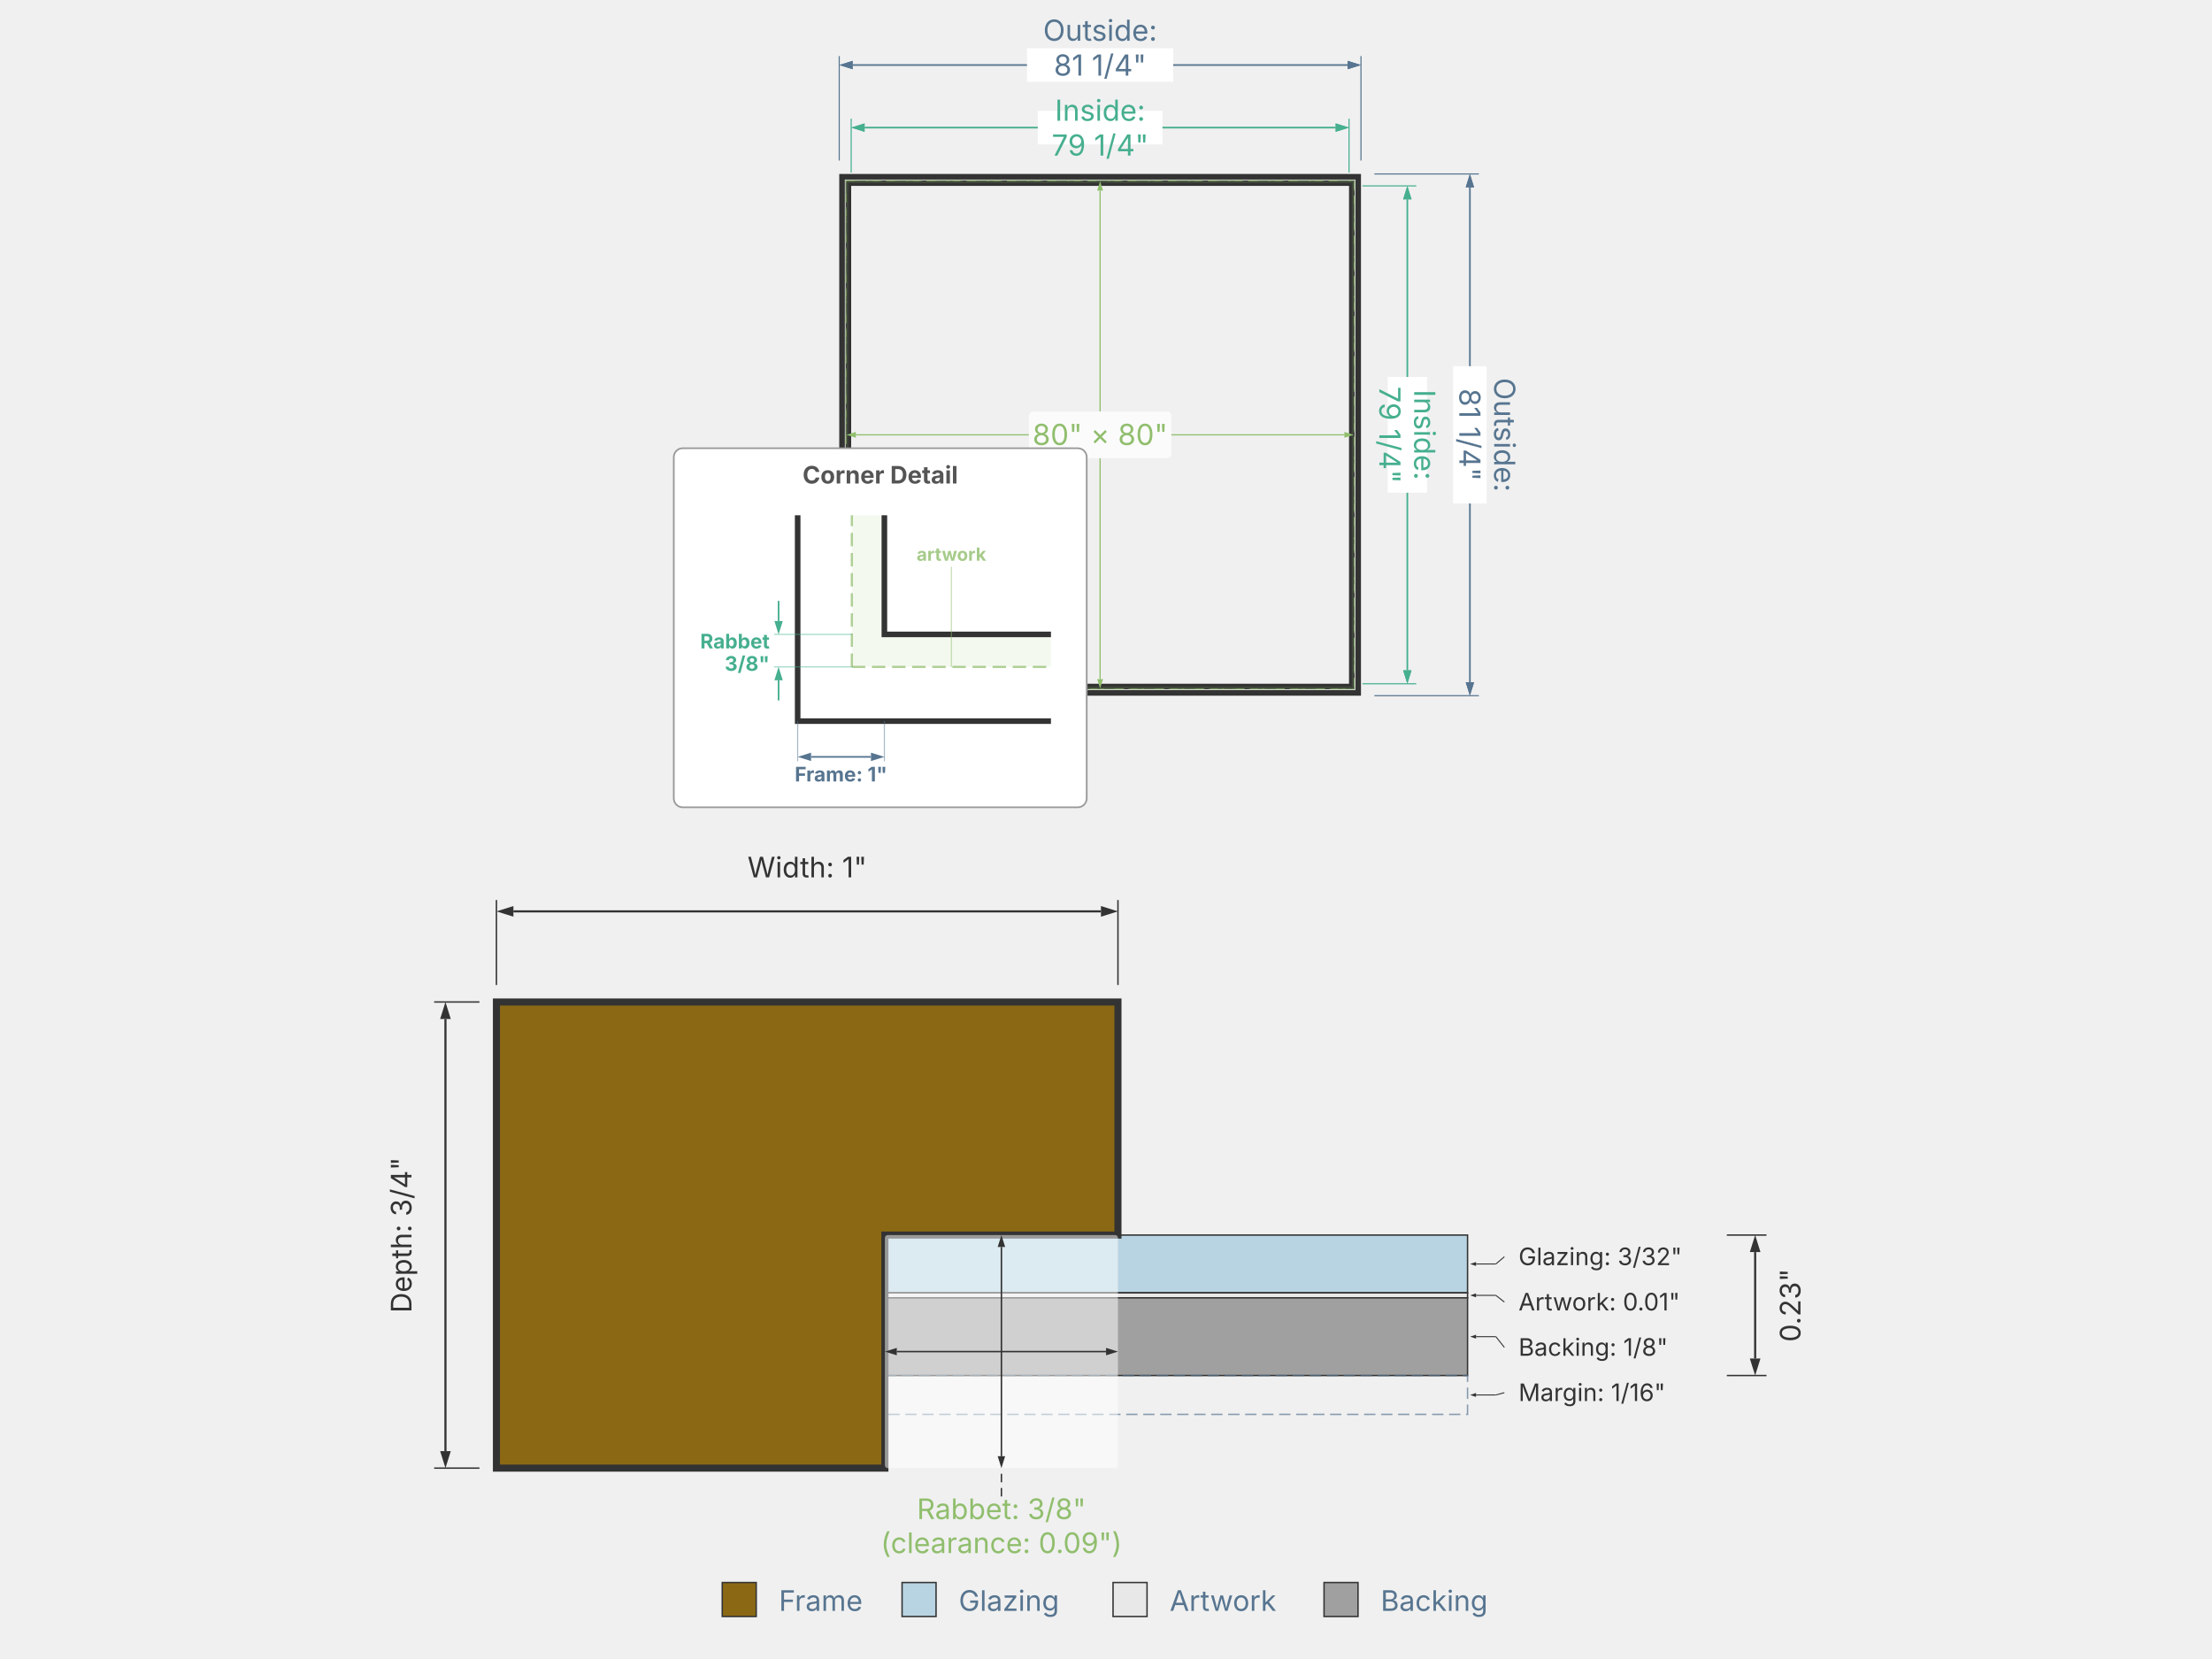
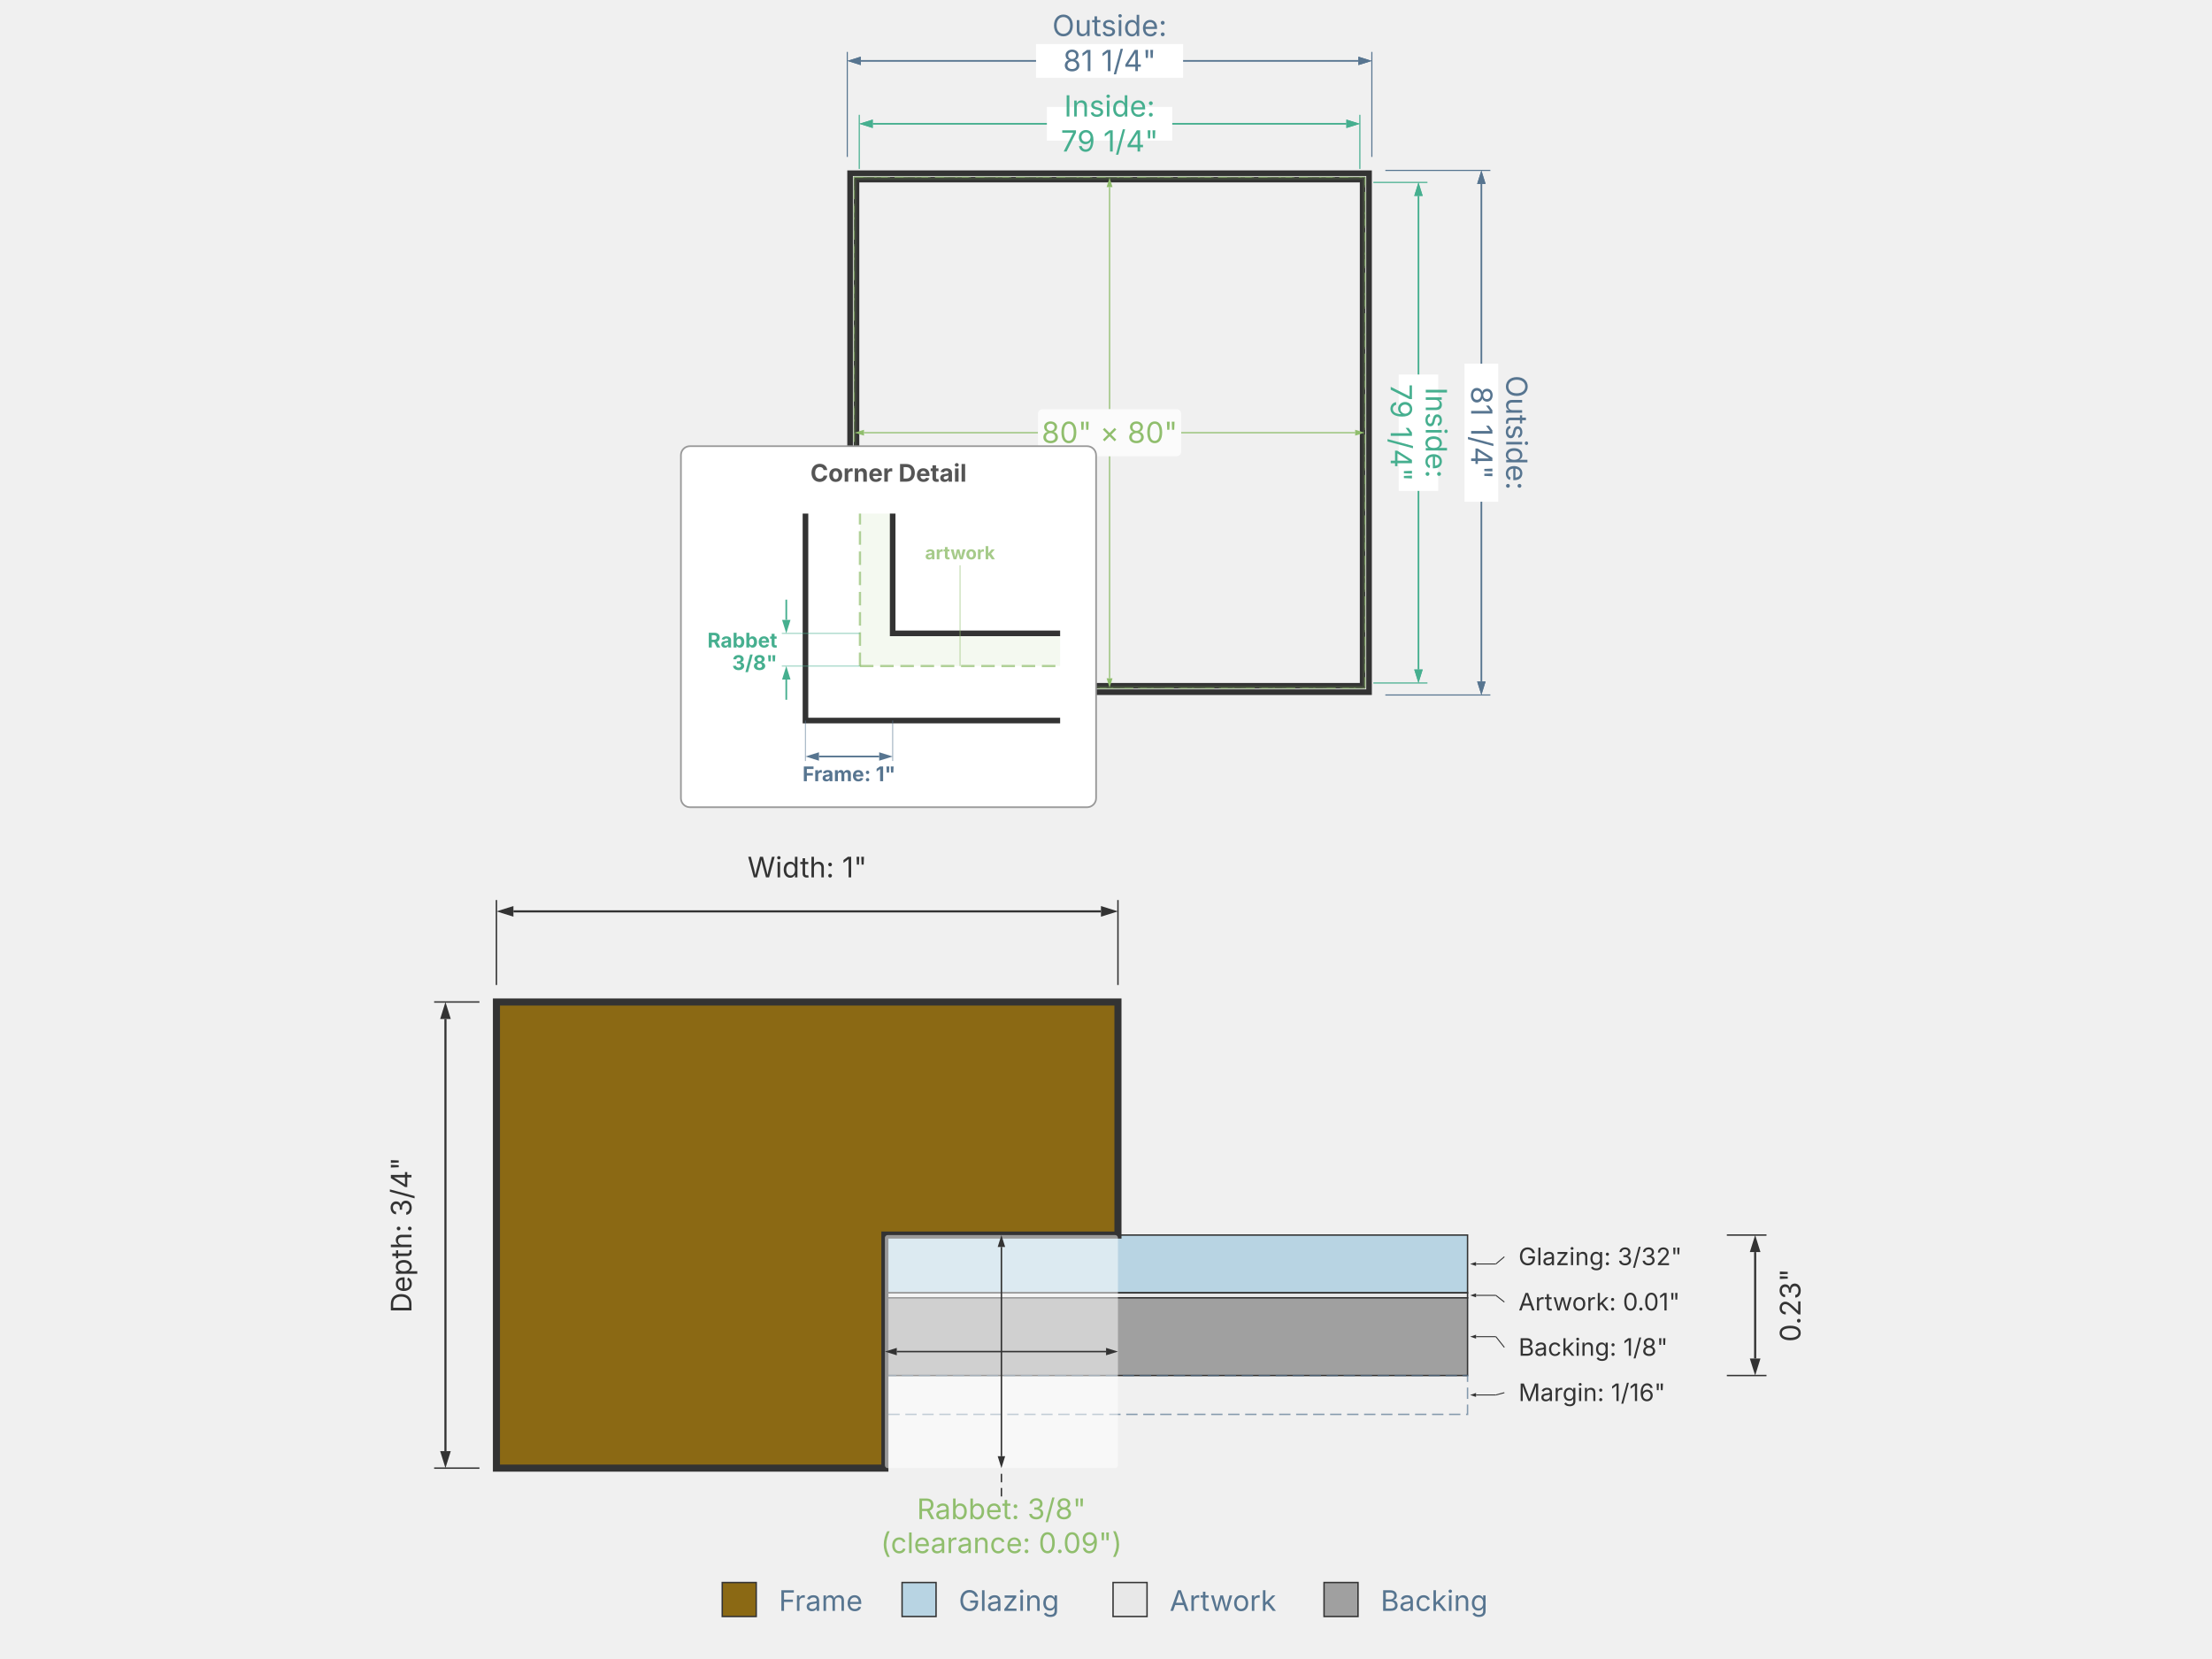
<svg xmlns="http://www.w3.org/2000/svg" viewBox="0 0 800.00 600.00">
-   <g id="plan-view" transform="translate(74.63, 6.55) scale(0.8081)">
+   <g id="plan-view" transform="translate(76.29, 4.96) scale(0.8125)">
    <defs>
      <pattern id="hatch" patternUnits="userSpaceOnUse" width="4" height="4">
        <path d="M-1,1 l2,-2 M0,4 l4,-4 M3,5 l2,-2" stroke="#CCCCCC" stroke-width="0.5" />
      </pattern>
    </defs>
    <g id="geometry">
      <rect x="284.50" y="71.00" width="231.00" height="231.00" stroke="#333333" stroke-width="2.5" fill="none" />
      <rect x="287.34" y="73.84" width="225.31" height="225.31" stroke="#333333" stroke-width="2.5" fill="none" />
    </g>
    <g id="rabbet-overlap">
      <path d="M286.28,72.78 h227.45 v227.45 h-227.45 Z M287.34,73.84 v225.31 h225.31 v-225.31 Z" fill="#90be6d" fill-opacity="0.15" fill-rule="evenodd" stroke="none" />
      <rect x="286.28" y="72.78" width="227.45" height="227.45" fill="none" stroke="#90be6d" stroke-width="0.40" stroke-dasharray="4,2" stroke-opacity="0.5" />
    </g>
    <g id="content-boundary">
      <rect x="286.28" y="72.78" width="227.45" height="227.45" stroke="#90be6d" stroke-width="0.5" stroke-dasharray="6,3" fill="none" opacity="0.5" />
    </g>
    <g id="dimensions">
      <g class="dimension">
        <line x1="288.59" y1="69.09" x2="288.59" y2="45.00" stroke="#46af8f" stroke-width="0.5" />
        <line x1="511.41" y1="69.09" x2="511.41" y2="45.00" stroke="#46af8f" stroke-width="0.5" />
        <polygon points="288.59,49.00 294.59,50.88 294.59,47.12" fill="#46af8f" data-arrow="true" />
        <line x1="294.59" y1="49.00" x2="505.41" y2="49.00" stroke="#46af8f" stroke-width="0.75" />
        <polygon points="511.41,49.00 505.41,47.12 505.41,50.88" fill="#46af8f" data-arrow="true" />
        <rect x="372.10" y="41.50" width="55.80" height="15.00" fill="#FFFFFF" stroke="none" />
        <polygon points="288.59,49.00 294.59,50.88 294.59,47.12" fill="#46af8f" data-arrow="true" />
        <polygon points="511.41,49.00 505.41,47.12 505.41,50.88" fill="#46af8f" data-arrow="true" />
      </g>
      <g class="dimension">
        <line x1="283.25" y1="63.75" x2="283.25" y2="17.00" stroke="#577590" stroke-width="0.5" />
        <line x1="516.75" y1="63.75" x2="516.75" y2="17.00" stroke="#577590" stroke-width="0.5" />
        <polygon points="283.25,21.00 289.25,22.88 289.25,19.12" fill="#577590" data-arrow="true" />
        <line x1="289.25" y1="21.00" x2="510.75" y2="21.00" stroke="#577590" stroke-width="0.75" />
        <polygon points="516.75,21.00 510.75,19.12 510.75,22.88" fill="#577590" data-arrow="true" />
        <rect x="367.28" y="13.50" width="65.44" height="15.00" fill="#FFFFFF" stroke="none" />
        <polygon points="283.25,21.00 289.25,22.88 289.25,19.12" fill="#577590" data-arrow="true" />
        <polygon points="516.75,21.00 510.75,19.12 510.75,22.88" fill="#577590" data-arrow="true" />
      </g>
      <g class="dimension">
        <line x1="517.41" y1="75.09" x2="541.50" y2="75.09" stroke="#46af8f" stroke-width="0.5" />
        <line x1="517.41" y1="297.91" x2="541.50" y2="297.91" stroke="#46af8f" stroke-width="0.5" />
        <polygon points="537.50,75.09 535.62,81.09 539.38,81.09" fill="#46af8f" data-arrow="true" />
        <line x1="537.50" y1="81.09" x2="537.50" y2="291.91" stroke="#46af8f" stroke-width="0.75" />
        <polygon points="537.50,297.91 539.38,291.91 535.62,291.91" fill="#46af8f" data-arrow="true" />
        <rect x="528.70" y="160.60" width="17.60" height="51.80" fill="#FFFFFF" stroke="none" />
        <polygon points="537.50,75.09 535.62,81.09 539.38,81.09" fill="#46af8f" data-arrow="true" />
        <polygon points="537.50,297.91 539.38,291.91 535.62,291.91" fill="#46af8f" data-arrow="true" />
      </g>
      <g class="dimension">
        <line x1="522.75" y1="69.75" x2="569.50" y2="69.75" stroke="#577590" stroke-width="0.5" />
        <line x1="522.75" y1="303.25" x2="569.50" y2="303.25" stroke="#577590" stroke-width="0.5" />
        <polygon points="565.50,69.75 563.62,75.75 567.38,75.75" fill="#577590" data-arrow="true" />
        <line x1="565.50" y1="75.75" x2="565.50" y2="297.25" stroke="#577590" stroke-width="0.75" />
        <polygon points="565.50,303.25 567.38,297.25 563.62,297.25" fill="#577590" data-arrow="true" />
        <rect x="558.00" y="155.78" width="15.00" height="61.44" fill="#FFFFFF" stroke="none" />
        <polygon points="565.50,69.75 563.62,75.75 567.38,75.75" fill="#577590" data-arrow="true" />
        <polygon points="565.50,303.25 567.38,297.25 563.62,297.25" fill="#577590" data-arrow="true" />
      </g>
-       <text transform="translate(400.00, 41.20)" fill="#46af8f" font-family="Inter, system-ui, -apple-system, sans-serif" font-size="13px" text-anchor="middle" dominant-baseline="central">Inside:</text>
-       <text transform="translate(400.00, 56.80)" fill="#46af8f" font-family="Inter, system-ui, -apple-system, sans-serif" font-size="13px" text-anchor="middle" dominant-baseline="central">79 1/4"</text>
-       <text transform="translate(400.00, 5.40)" fill="#577590" font-family="Inter, system-ui, -apple-system, sans-serif" font-size="13px" text-anchor="middle" dominant-baseline="central">Outside:</text>
-       <text transform="translate(400.00, 21.00)" fill="#577590" font-family="Inter, system-ui, -apple-system, sans-serif" font-size="13px" text-anchor="middle" dominant-baseline="central">81 1/4"</text>
-       <text transform="rotate(90 545.30 186.50)" x="545.30" y="186.50" fill="#46af8f" font-family="Inter, system-ui, -apple-system, sans-serif" font-size="13px" text-anchor="middle" dominant-baseline="central">Inside:</text>
-       <text transform="rotate(90 529.70 186.50)" x="529.70" y="186.50" fill="#46af8f" font-family="Inter, system-ui, -apple-system, sans-serif" font-size="13px" text-anchor="middle" dominant-baseline="central">79 1/4"</text>
-       <text transform="rotate(90 581.10 186.50)" x="581.10" y="186.50" fill="#577590" font-family="Inter, system-ui, -apple-system, sans-serif" font-size="13px" text-anchor="middle" dominant-baseline="central">Outside:</text>
-       <text transform="rotate(90 565.50 186.50)" x="565.50" y="186.50" fill="#577590" font-family="Inter, system-ui, -apple-system, sans-serif" font-size="13px" text-anchor="middle" dominant-baseline="central">81 1/4"</text>
+       <text transform="translate(400.00, 45.75)" fill="#46af8f" font-family="Inter, system-ui, -apple-system, sans-serif" font-size="13px" text-anchor="middle">Inside:</text>
+       <text transform="translate(400.00, 61.35)" fill="#46af8f" font-family="Inter, system-ui, -apple-system, sans-serif" font-size="13px" text-anchor="middle">79 1/4"</text>
+       <text transform="translate(400.00, 9.95)" fill="#577590" font-family="Inter, system-ui, -apple-system, sans-serif" font-size="13px" text-anchor="middle">Outside:</text>
+       <text transform="translate(400.00, 25.55)" fill="#577590" font-family="Inter, system-ui, -apple-system, sans-serif" font-size="13px" text-anchor="middle">81 1/4"</text>
+       <text transform="rotate(90 545.30 186.50)" x="545.30" y="191.05" fill="#46af8f" font-family="Inter, system-ui, -apple-system, sans-serif" font-size="13px" text-anchor="middle">Inside:</text>
+       <text transform="rotate(90 529.70 186.50)" x="529.70" y="191.05" fill="#46af8f" font-family="Inter, system-ui, -apple-system, sans-serif" font-size="13px" text-anchor="middle">79 1/4"</text>
+       <text transform="rotate(90 581.10 186.50)" x="581.10" y="191.05" fill="#577590" font-family="Inter, system-ui, -apple-system, sans-serif" font-size="13px" text-anchor="middle">Outside:</text>
+       <text transform="rotate(90 565.50 186.50)" x="565.50" y="191.05" fill="#577590" font-family="Inter, system-ui, -apple-system, sans-serif" font-size="13px" text-anchor="middle">81 1/4"</text>
    </g>
    <g id="artwork-indicator">
      <polygon points="286.48,186.50 290.68,187.81 290.68,185.19" fill="#90be6d" data-arrow="true" />
      <line x1="290.68" y1="186.50" x2="368.14" y2="186.50" stroke="#90be6d" stroke-width="0.525" />
      <line x1="431.86" y1="186.50" x2="509.32" y2="186.50" stroke="#90be6d" stroke-width="0.525" />
      <polygon points="513.52,186.50 509.32,185.19 509.32,187.81" fill="#90be6d" data-arrow="true" />
      <polygon points="400.00,72.98 398.69,77.18 401.31,77.18" fill="#90be6d" data-arrow="true" />
      <line x1="400.00" y1="77.18" x2="400.00" y2="176.05" stroke="#90be6d" stroke-width="0.525" />
      <line x1="400.00" y1="196.95" x2="400.00" y2="295.82" stroke="#90be6d" stroke-width="0.525" />
      <polygon points="400.00,300.02 401.31,295.82 398.69,295.82" fill="#90be6d" data-arrow="true" />
      <rect x="368.14" y="176.05" width="63.72" height="20.90" fill="#FFFFFF" fill-opacity="0.75" stroke="none" rx="2" />
      <text transform="translate(400.00, 191.05)" fill="#90be6d" font-family="Inter, system-ui, -apple-system, sans-serif" font-size="13.00px" text-anchor="middle">80" × 80"</text>
    </g>
    <g id="corner-detail">
      <defs>
        <clipPath id="corner-detail-clip">
          <rect x="213.20" y="216.50" width="176.80" height="132.70" />
        </clipPath>
      </defs>
      <rect x="209.20" y="192.50" width="184.80" height="160.70" fill="#FFFFFF" stroke="#999" stroke-width="0.75" rx="4" />
      <text transform="translate(301.60, 208.30)" fill="#555" font-family="Inter, system-ui, -apple-system, sans-serif" font-size="10.8" font-weight="bold" text-anchor="middle">Corner Detail</text>
      <g clip-path="url(#corner-detail-clip)">
        <path d="M288.89,222.50 V290.37 H378.00 V275.82 H303.45 V222.50 H288.89 Z" fill="#90be6d" fill-opacity="0.10" stroke="none" />
        <line x1="288.89" y1="290.37" x2="378.00" y2="290.37" stroke="#90be6d" stroke-width="1" stroke-dasharray="6,3" opacity="0.7" />
        <line x1="288.89" y1="290.37" x2="288.89" y2="222.50" stroke="#90be6d" stroke-width="1" stroke-dasharray="6,3" opacity="0.7" />
        <polyline points="264.64,222.50 264.64,314.63 378.00,314.63" fill="none" stroke="#333333" stroke-width="2.5" stroke-linejoin="miter" />
        <polyline points="303.45,222.50 303.45,275.82 378.00,275.82" fill="none" stroke="#333333" stroke-width="2.5" stroke-linejoin="miter" />
      </g>
      <defs>
        <clipPath id="corner-detail-annot-clip">
          <rect x="211.20" y="194.50" width="180.80" height="156.70" />
        </clipPath>
      </defs>
      <g clip-path="url(#corner-detail-annot-clip)">
        <line x1="264.64" y1="314.63" x2="264.64" y2="332.63" stroke="#577590" stroke-width="0.5" opacity="0.5" />
        <line x1="303.45" y1="314.63" x2="303.45" y2="332.63" stroke="#577590" stroke-width="0.5" opacity="0.5" />
        <polygon points="264.64,330.63 270.64,332.50 270.64,328.75" fill="#577590" data-arrow="true" />
        <line x1="270.64" y1="330.63" x2="297.45" y2="330.63" stroke="#577590" stroke-width="0.75" />
        <polygon points="303.45,330.63 297.45,328.75 297.45,332.50" fill="#577590" data-arrow="true" />
        <text transform="translate(284.04, 341.63)" font-family="Inter, system-ui, -apple-system, sans-serif" font-size="9.0px" fill="#577590" font-weight="bold" text-anchor="middle">Frame: 1"</text>
        <line x1="288.89" y1="275.82" x2="254.10" y2="275.82" stroke="#46af8f" stroke-width="0.5" opacity="0.5" />
        <line x1="288.89" y1="290.37" x2="254.10" y2="290.37" stroke="#46af8f" stroke-width="0.5" opacity="0.5" />
        <line x1="256.10" y1="260.82" x2="256.10" y2="269.82" stroke="#46af8f" stroke-width="0.75" />
        <polygon points="256.10,275.82 257.98,269.82 254.23,269.82" fill="#46af8f" data-arrow="true" />
        <line x1="256.10" y1="305.37" x2="256.10" y2="296.37" stroke="#46af8f" stroke-width="0.75" />
        <polygon points="256.10,290.37 254.23,296.37 257.98,296.37" fill="#46af8f" data-arrow="true" />
        <text transform="translate(252.10, 282.10)" fill="#46af8f" font-family="Inter, system-ui, -apple-system, sans-serif" font-size="9.0" text-anchor="end" font-weight="bold">Rabbet</text>
        <text transform="translate(252.10, 292.10)" fill="#46af8f" font-family="Inter, system-ui, -apple-system, sans-serif" font-size="9.0" text-anchor="end" font-weight="bold">3/8"</text>
        <line x1="333.45" y1="290.37" x2="333.45" y2="244.08" stroke="#90be6d" stroke-width="0.5" opacity="0.5" />
        <rect x="314.80" y="235.79" width="37.29" height="9.72" fill="#FFFFFF" stroke="none" rx="1" />
        <text transform="translate(333.45, 242.86)" fill="#90be6d" font-family="Inter, system-ui, -apple-system, sans-serif" font-size="8.1" text-anchor="middle" font-weight="bold" opacity="0.8">artwork</text>
      </g>
    </g>
  </g>
  <g id="section-view" transform="translate(-9.69, 310.15) scale(1.0242)">
    <defs>
      <pattern id="hatch" patternUnits="userSpaceOnUse" width="4" height="4">
        <path d="M-1,1 l2,-2 M0,4 l4,-4 M3,5 l2,-2" stroke="#CCCCCC" stroke-width="0.5" />
      </pattern>
    </defs>
    <g id="section-content" transform="translate(2.50, 0)">
      <g id="section-geometry">
        <rect x="319.43" y="133.30" width="205.75" height="20.41" stroke="#333333" stroke-width="0.5" fill="#B8D4E3" />
        <rect x="319.43" y="153.71" width="205.75" height="1.76" stroke="#333333" stroke-width="0.5" fill="#E8E8E8" />
        <rect x="319.43" y="155.47" width="205.75" height="27.43" stroke="#333333" stroke-width="0.5" fill="#A0A0A0" />
        <rect x="319.43" y="182.90" width="205.75" height="13.72" stroke="#577590" stroke-width="0.5" stroke-dasharray="4,2" fill="none" opacity="0.7" />
        <polygon points="182.26,51.00 401.73,51.00 401.73,133.30 319.43,133.30 319.43,215.60 182.26,215.60" stroke="#333333" stroke-width="2.5" fill="#8B6914" />
      </g>
      <g id="section-dimensions">
        <line x1="176.26" y1="51.00" x2="160.26" y2="51.00" stroke="#333333" stroke-width="0.5" />
        <line x1="176.26" y1="215.60" x2="160.26" y2="215.60" stroke="#333333" stroke-width="0.5" />
        <polygon points="164.26,51.00 162.39,57.00 166.14,57.00" fill="#333333" data-arrow="true" />
        <line x1="164.26" y1="57.00" x2="164.26" y2="209.60" stroke="#333333" stroke-width="0.75" />
        <polygon points="164.26,215.60 166.14,209.60 162.39,209.60" fill="#333333" data-arrow="true" />
        <text x="152.26" y="133.30" fill="#333333" font-family="Inter, system-ui, -apple-system, sans-serif" font-size="10px" text-anchor="middle" transform="rotate(-90 152.26 133.30)">Depth: 3/4"</text>
        <line x1="182.26" y1="45.00" x2="182.26" y2="15.00" stroke="#333333" stroke-width="0.5" />
        <line x1="401.73" y1="45.00" x2="401.73" y2="15.00" stroke="#333333" stroke-width="0.5" />
        <polygon points="182.26,19.00 188.26,20.88 188.26,17.12" fill="#333333" data-arrow="true" />
        <line x1="188.26" y1="19.00" x2="395.73" y2="19.00" stroke="#333333" stroke-width="0.75" />
        <polygon points="401.73,19.00 395.73,17.12 395.73,20.88" fill="#333333" data-arrow="true" />
        <text transform="translate(291.99, 7.00)" fill="#333333" font-family="Inter, system-ui, -apple-system, sans-serif" font-size="10px" text-anchor="middle">Width: 1"</text>
        <rect x="319.43" y="133.30" width="82.30" height="82.30" fill="#FFFFFF" fill-opacity="0.5" stroke="none" rx="1" />
        <polygon points="319.43,174.45 323.63,175.76 323.63,173.14" fill="#333333" data-arrow="true" />
        <line x1="323.63" y1="174.45" x2="397.53" y2="174.45" stroke="#333333" stroke-width="0.525" />
        <polygon points="401.73,174.45 397.53,173.14 397.53,175.76" fill="#333333" data-arrow="true" />
        <polygon points="360.58,133.30 359.27,137.50 361.89,137.50" fill="#333333" data-arrow="true" />
        <line x1="360.58" y1="137.50" x2="360.58" y2="211.40" stroke="#333333" stroke-width="0.525" />
        <polygon points="360.58,215.60 361.89,211.40 359.27,211.40" fill="#333333" data-arrow="true" />
        <polygon points="526.08,143.51 528.18,144.21 528.18,142.81" fill="#333333" data-arrow="true" />
        <line x1="528.18" y1="143.51" x2="535.18" y2="143.51" stroke="#333333" stroke-width="0.35" />
        <line x1="535.18" y1="143.51" x2="538.18" y2="140.96" stroke="#333333" stroke-width="0.35" />
        <text transform="translate(543.18, 143.92)" fill="#333333" font-family="Inter, system-ui, -apple-system, sans-serif" font-size="8.5px">Glazing: 3/32"</text>
        <polygon points="526.08,154.59 528.18,155.29 528.18,153.89" fill="#333333" data-arrow="true" />
        <line x1="528.18" y1="154.59" x2="535.18" y2="154.59" stroke="#333333" stroke-width="0.35" />
        <line x1="535.18" y1="154.59" x2="538.18" y2="156.96" stroke="#333333" stroke-width="0.35" />
        <text transform="translate(543.18, 159.92)" fill="#333333" font-family="Inter, system-ui, -apple-system, sans-serif" font-size="8.5px">Artwork: 0.01"</text>
        <polygon points="526.08,169.18 528.18,169.88 528.18,168.48" fill="#333333" data-arrow="true" />
        <line x1="528.18" y1="169.18" x2="535.18" y2="169.18" stroke="#333333" stroke-width="0.35" />
        <line x1="535.18" y1="169.18" x2="538.18" y2="172.96" stroke="#333333" stroke-width="0.35" />
        <text transform="translate(543.18, 175.92)" fill="#333333" font-family="Inter, system-ui, -apple-system, sans-serif" font-size="8.5px">Backing: 1/8"</text>
        <polygon points="526.08,189.76 528.18,190.46 528.18,189.06" fill="#333333" data-arrow="true" />
        <line x1="528.18" y1="189.76" x2="535.18" y2="189.76" stroke="#333333" stroke-width="0.35" />
        <line x1="535.18" y1="189.76" x2="538.18" y2="188.96" stroke="#333333" stroke-width="0.35" />
        <text transform="translate(543.18, 191.92)" fill="#333333" font-family="Inter, system-ui, -apple-system, sans-serif" font-size="8.5px">Margin: 1/16"</text>
        <line x1="616.74" y1="133.30" x2="630.74" y2="133.30" stroke="#333333" stroke-width="0.5" />
        <line x1="616.74" y1="182.90" x2="630.74" y2="182.90" stroke="#333333" stroke-width="0.5" />
        <polygon points="626.74,133.30 624.86,139.30 628.61,139.30" fill="#333333" data-arrow="true" />
        <line x1="626.74" y1="139.30" x2="626.74" y2="176.90" stroke="#333333" stroke-width="0.75" />
        <polygon points="626.74,182.90 628.61,176.90 624.86,176.90" fill="#333333" data-arrow="true" />
        <text x="642.74" y="158.10" fill="#333333" font-family="Inter, system-ui, -apple-system, sans-serif" font-size="10px" text-anchor="middle" transform="rotate(-90 642.74 158.10)">0.23"</text>
        <line x1="360.58" y1="217.60" x2="360.58" y2="227.60" stroke="#333333" stroke-width="0.5" stroke-dasharray="3,2" />
        <text transform="translate(360.58, 233.60)" fill="#90be6d" font-family="Inter, system-ui, -apple-system, sans-serif" font-size="10px" text-anchor="middle">Rabbet: 3/8"</text>
        <text transform="translate(360.58, 245.60)" fill="#90be6d" font-family="Inter, system-ui, -apple-system, sans-serif" font-size="10px" text-anchor="middle">(clearance: 0.09")</text>
      </g>
    </g>
    <g id="legend">
      <rect x="264.50" y="256.00" width="12" height="12" fill="#8B6914" stroke="#333333" stroke-width="0.5" />
      <text transform="translate(284.50, 266.00)" fill="#577590" font-family="Inter, system-ui, -apple-system, sans-serif" font-size="10px">Frame</text>
      <rect x="328.00" y="256.00" width="12" height="12" fill="#B8D4E3" stroke="#333333" stroke-width="0.5" />
      <text transform="translate(348.00, 266.00)" fill="#577590" font-family="Inter, system-ui, -apple-system, sans-serif" font-size="10px">Glazing</text>
      <rect x="402.50" y="256.00" width="12" height="12" fill="#E8E8E8" stroke="#333333" stroke-width="0.5" />
      <text transform="translate(422.50, 266.00)" fill="#577590" font-family="Inter, system-ui, -apple-system, sans-serif" font-size="10px">Artwork</text>
      <rect x="477.00" y="256.00" width="12" height="12" fill="#A0A0A0" stroke="#333333" stroke-width="0.5" />
      <text transform="translate(497.00, 266.00)" fill="#577590" font-family="Inter, system-ui, -apple-system, sans-serif" font-size="10px">Backing</text>
    </g>
  </g>
</svg>
